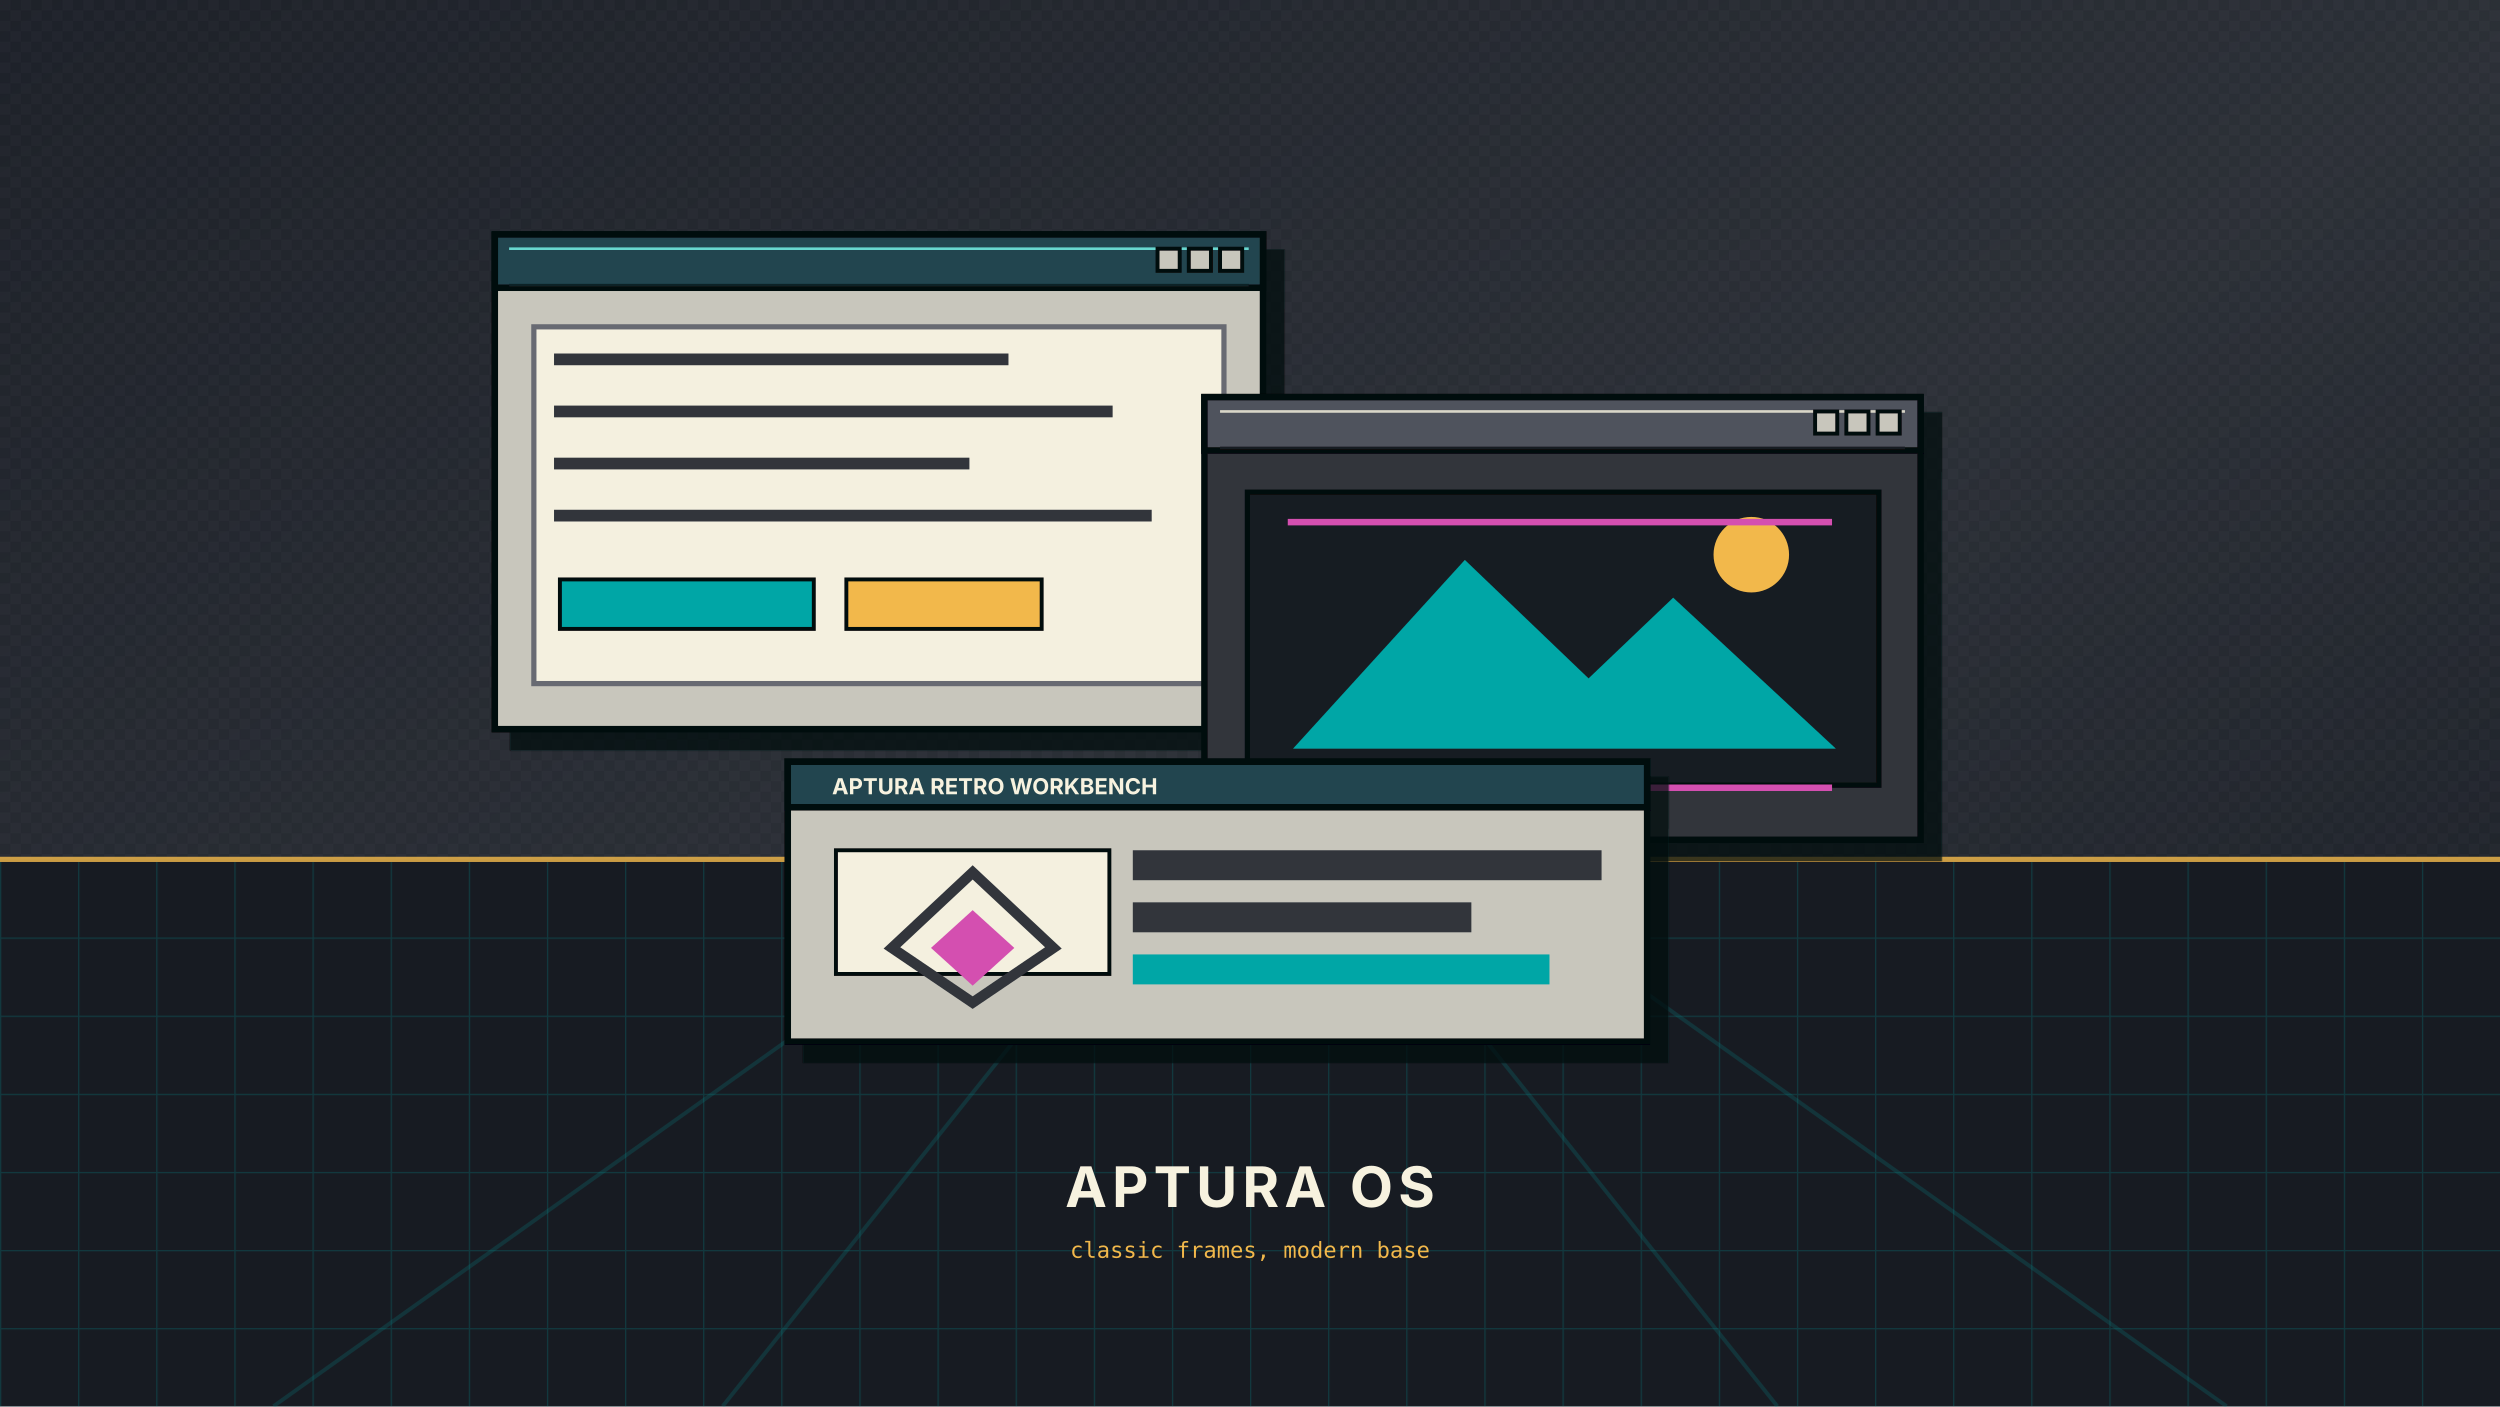
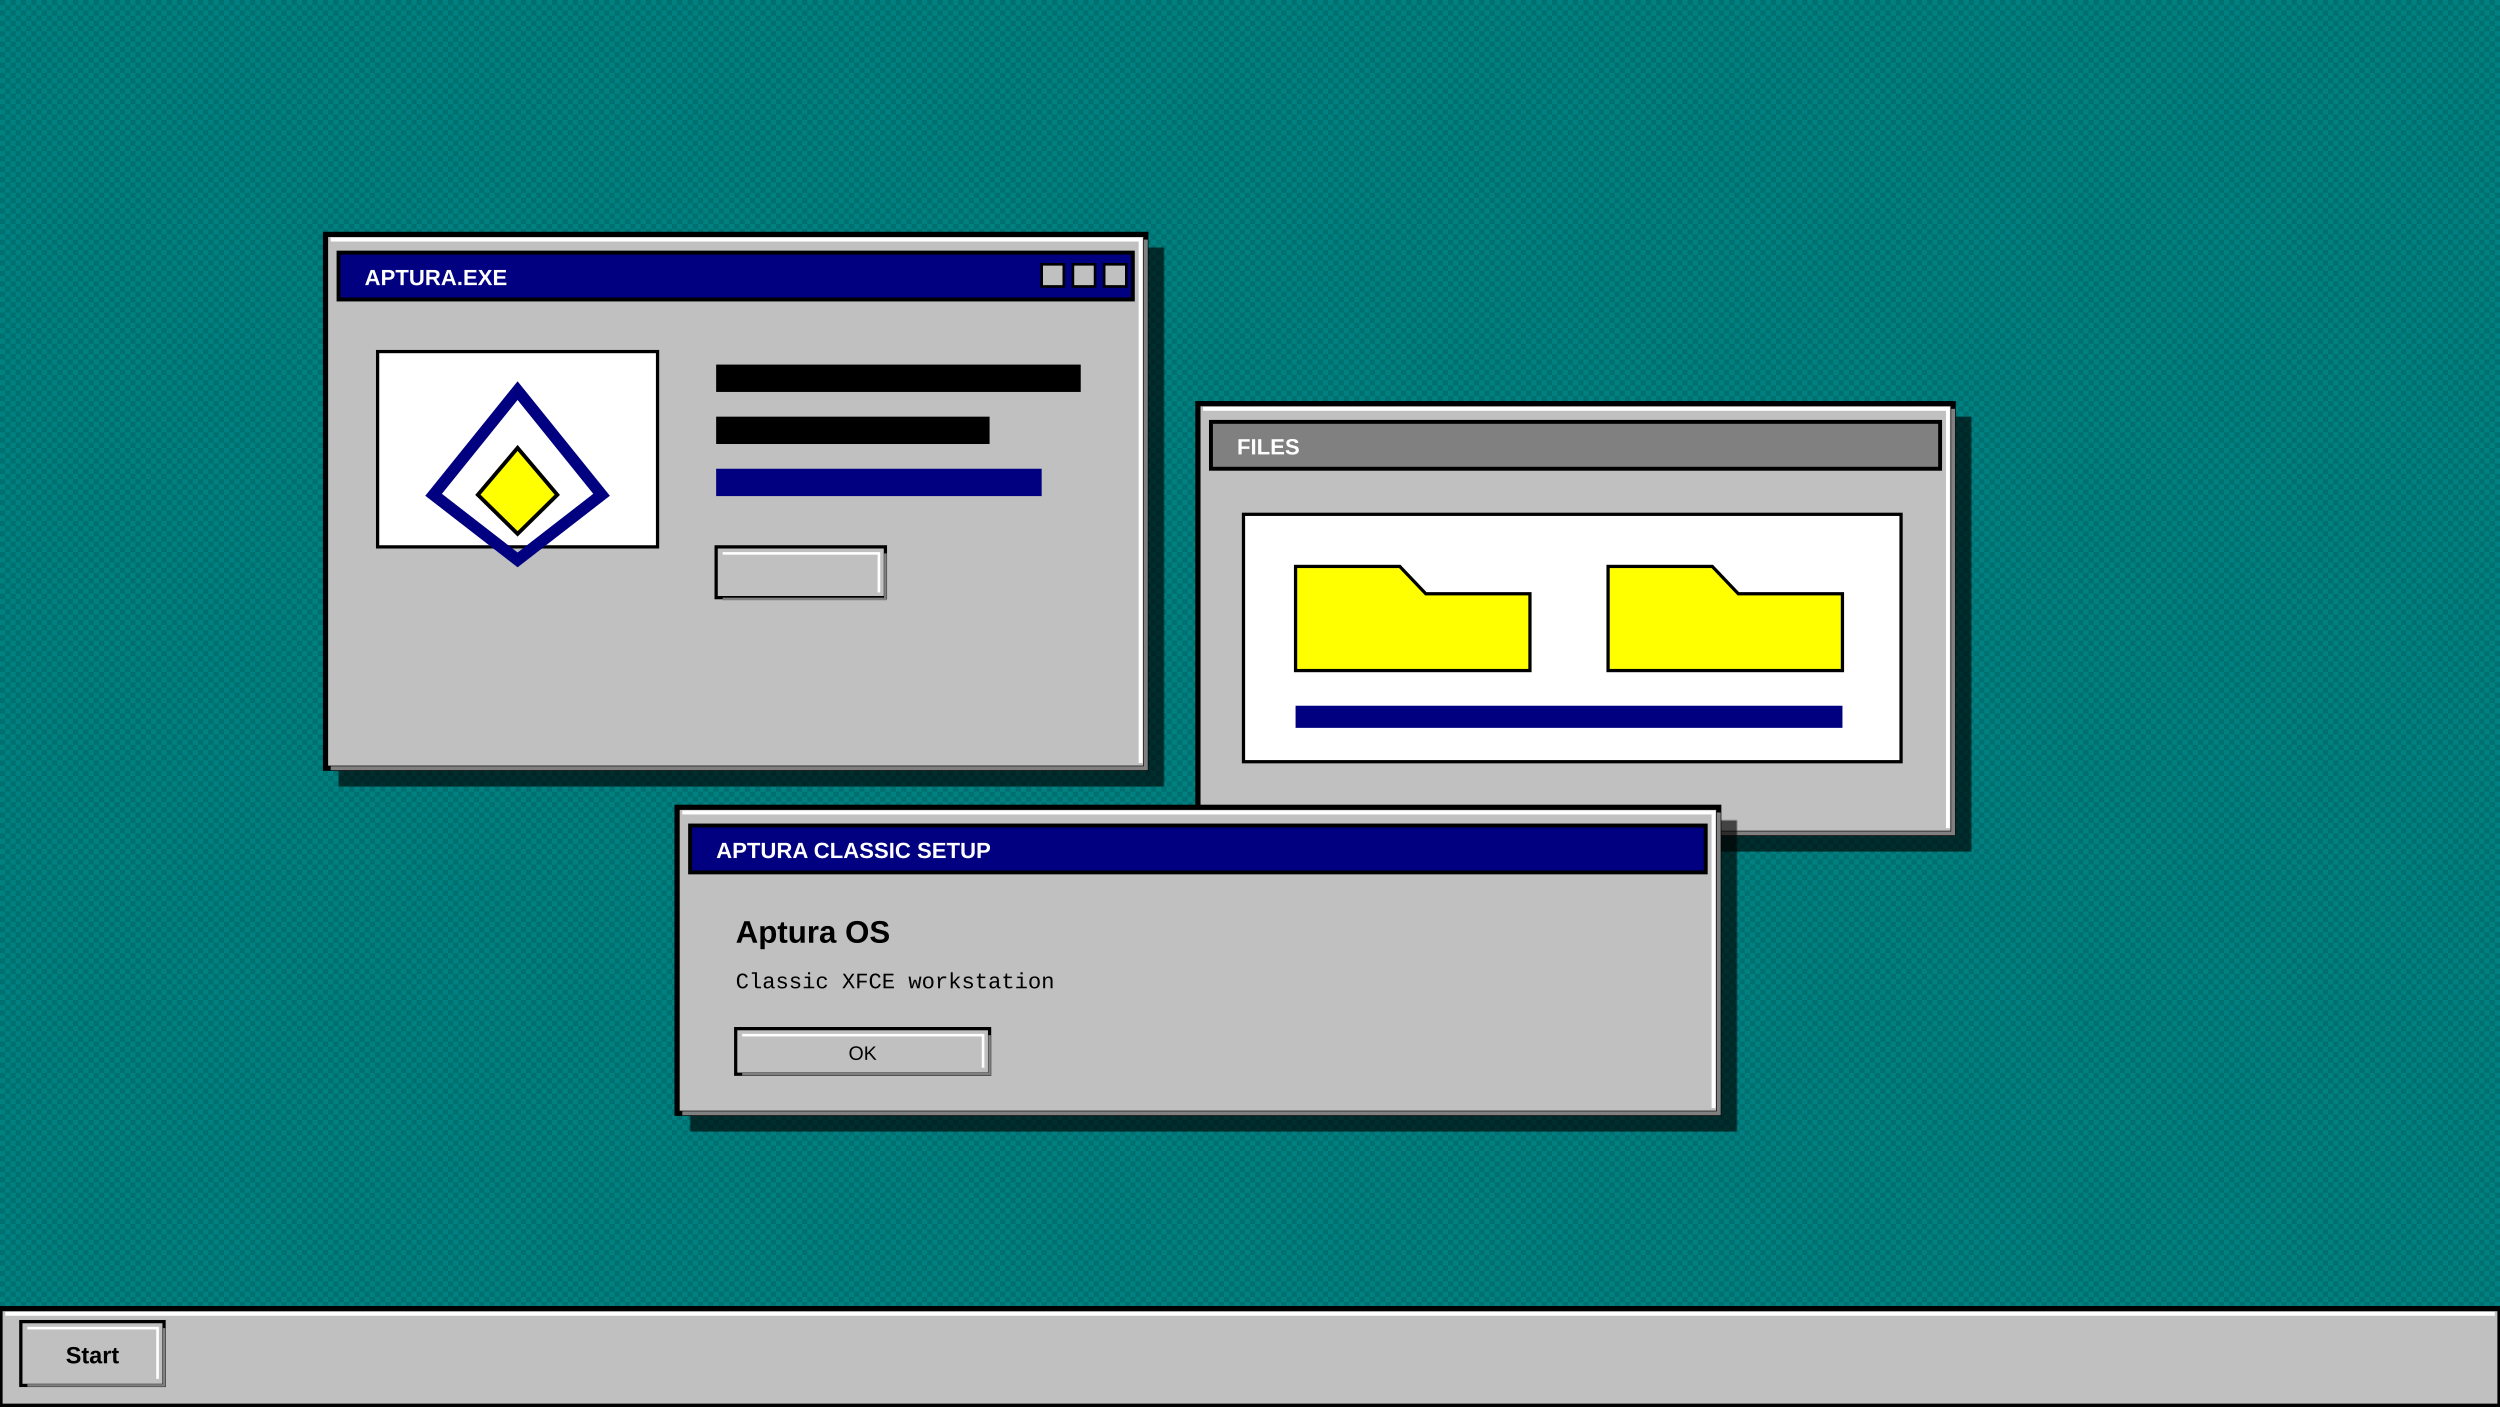
- <svg xmlns="http://www.w3.org/2000/svg" width="3840" height="2160" viewBox="0 0 3840 2160" role="img" aria-label="Aptura OS retro workbench wallpaper">
+ <svg xmlns="http://www.w3.org/2000/svg" width="3840" height="2160" viewBox="0 0 3840 2160" role="img" aria-label="Aptura OS classic desktop wallpaper">
  <defs>
-     <linearGradient id="screen" x1="0" y1="0" x2="1" y2="1">
-       <stop offset="0" stop-color="#1b1e26" />
-       <stop offset="0.52" stop-color="#30343b" />
-       <stop offset="1" stop-color="#141820" />
-     </linearGradient>
-     <pattern id="dither" width="32" height="32" patternUnits="userSpaceOnUse">
-       <rect width="32" height="32" fill="#242830" />
-       <rect width="16" height="16" fill="#2f333b" />
-       <rect x="16" y="16" width="16" height="16" fill="#2f333b" />
+     <pattern id="dither" width="16" height="16" patternUnits="userSpaceOnUse">
+       <rect width="16" height="16" fill="#008080" />
+       <rect width="8" height="8" fill="#007070" />
+       <rect x="8" y="8" width="8" height="8" fill="#007070" />
    </pattern>
-     <pattern id="grid" width="120" height="120" patternUnits="userSpaceOnUse">
-       <path d="M120 0H0V120" fill="none" stroke="#00a6a6" stroke-opacity="0.26" stroke-width="4" />
-     </pattern>
-     <filter id="hard-shadow" x="-20%" y="-20%" width="140%" height="140%">
-       <feDropShadow dx="28" dy="28" stdDeviation="0" flood-color="#05070a" flood-opacity="0.72" />
+     <filter id="hard-shadow" x="-10%" y="-10%" width="120%" height="120%">
+       <feDropShadow dx="24" dy="24" stdDeviation="0" flood-color="#000000" flood-opacity="0.65" />
    </filter>
  </defs>
-   <rect width="3840" height="2160" fill="url(#screen)" />
-   <rect width="3840" height="2160" fill="url(#dither)" opacity="0.34" />
-   <rect y="1320" width="3840" height="840" fill="#171b22" />
-   <g opacity="0.82">
-     <rect y="1320" width="3840" height="840" fill="url(#grid)" />
-     <path d="M0 1320H3840" stroke="#f2b84b" stroke-width="8" />
-     <path d="M420 2160L1600 1320M3420 2160L2240 1320M1110 2160L1780 1320M2730 2160L2060 1320" stroke="#00a6a6" stroke-opacity="0.22" stroke-width="6" />
+   <rect width="3840" height="2160" fill="url(#dither)" />
+   <g filter="url(#hard-shadow)">
+     <rect x="500" y="360" width="1260" height="820" fill="#c0c0c0" stroke="#000000" stroke-width="8" />
+     <path d="M508 368H1752V1172" fill="none" stroke="#ffffff" stroke-width="6" />
+     <path d="M1760 368V1180H508" fill="none" stroke="#808080" stroke-width="6" />
+     <rect x="520" y="388" width="1220" height="72" fill="#000080" stroke="#000000" stroke-width="6" />
+     <text x="560" y="438" fill="#ffffff" font-family="Arial, Helvetica, sans-serif" font-size="34" font-weight="700">APTURA.EXE</text>
+     <g fill="#c0c0c0" stroke="#000000" stroke-width="4">
+       <rect x="1600" y="406" width="34" height="34" />
+       <rect x="1648" y="406" width="34" height="34" />
+       <rect x="1696" y="406" width="34" height="34" />
+     </g>
+     <rect x="580" y="540" width="430" height="300" fill="#ffffff" stroke="#000000" stroke-width="5" />
+     <path d="M666 760L795 600L924 760L795 860Z" fill="none" stroke="#000080" stroke-width="18" />
+     <path d="M734 760L795 688L856 760L795 820Z" fill="#ffff00" stroke="#000000" stroke-width="6" />
+     <rect x="1100" y="560" width="560" height="42" fill="#000000" />
+     <rect x="1100" y="640" width="420" height="42" fill="#000000" />
+     <rect x="1100" y="720" width="500" height="42" fill="#000080" />
+     <rect x="1100" y="840" width="260" height="78" fill="#c0c0c0" stroke="#000000" stroke-width="5" />
+     <path d="M1110 850H1350V910" fill="none" stroke="#ffffff" stroke-width="4" />
+     <path d="M1360 850V920H1110" fill="none" stroke="#808080" stroke-width="4" />
  </g>
  <g filter="url(#hard-shadow)">
-     <rect x="760" y="360" width="1180" height="760" fill="#c8c6bc" stroke="#05070a" stroke-width="10" />
-     <rect x="760" y="360" width="1180" height="82" fill="#21454f" stroke="#05070a" stroke-width="10" />
-     <path d="M782 382H1918" stroke="#67d7cf" stroke-width="4" />
-     <path d="M782 438H1918" stroke="#0d2027" stroke-width="4" />
-     <g fill="#c8c6bc" stroke="#05070a" stroke-width="6">
-       <rect x="1778" y="382" width="34" height="34" />
-       <rect x="1826" y="382" width="34" height="34" />
-       <rect x="1874" y="382" width="34" height="34" />
+     <rect x="1840" y="620" width="1160" height="660" fill="#c0c0c0" stroke="#000000" stroke-width="8" />
+     <path d="M1848 628H2992V1272" fill="none" stroke="#ffffff" stroke-width="6" />
+     <path d="M3000 628V1280H1848" fill="none" stroke="#808080" stroke-width="6" />
+     <rect x="1860" y="648" width="1120" height="72" fill="#808080" stroke="#000000" stroke-width="6" />
+     <text x="1900" y="698" fill="#ffffff" font-family="Arial, Helvetica, sans-serif" font-size="34" font-weight="700">FILES</text>
+     <rect x="1910" y="790" width="1010" height="380" fill="#ffffff" stroke="#000000" stroke-width="5" />
+     <g fill="#ffff00" stroke="#000000" stroke-width="5">
+       <path d="M1990 870H2150L2190 912H2350V1030H1990Z" />
+       <path d="M2470 870H2630L2670 912H2830V1030H2470Z" />
    </g>
-     <rect x="820" y="502" width="1060" height="548" fill="#f4f0df" stroke="#686a72" stroke-width="8" />
-     <path d="M860 552H1540M860 632H1700M860 712H1480M860 792H1760" stroke="#30343b" stroke-width="18" stroke-linecap="square" />
-     <rect x="860" y="890" width="390" height="76" fill="#00a6a6" stroke="#05070a" stroke-width="6" />
-     <rect x="1300" y="890" width="300" height="76" fill="#f2b84b" stroke="#05070a" stroke-width="6" />
+     <rect x="1990" y="1084" width="840" height="34" fill="#000080" />
  </g>
  <g filter="url(#hard-shadow)">
-     <rect x="1850" y="610" width="1100" height="680" fill="#30343b" stroke="#05070a" stroke-width="10" />
-     <rect x="1850" y="610" width="1100" height="82" fill="#4f535d" stroke="#05070a" stroke-width="10" />
-     <path d="M1874 632H2926" stroke="#d9d6c8" stroke-width="4" />
-     <path d="M1874 688H2926" stroke="#171b22" stroke-width="4" />
-     <g fill="#c8c6bc" stroke="#05070a" stroke-width="6">
-       <rect x="2788" y="632" width="34" height="34" />
-       <rect x="2836" y="632" width="34" height="34" />
-       <rect x="2884" y="632" width="34" height="34" />
-     </g>
-     <rect x="1916" y="756" width="970" height="450" fill="#171b22" stroke="#05070a" stroke-width="8" />
-     <path d="M1986 1150L2250 860L2440 1042L2570 918L2820 1150Z" fill="#00a6a6" />
-     <circle cx="2690" cy="852" r="58" fill="#f2b84b" />
-     <path d="M1978 802H2814M1978 1210H2814" stroke="#d44fb0" stroke-width="10" />
+     <rect x="1040" y="1240" width="1600" height="470" fill="#c0c0c0" stroke="#000000" stroke-width="8" />
+     <path d="M1048 1248H2632V1702" fill="none" stroke="#ffffff" stroke-width="6" />
+     <path d="M2640 1248V1710H1048" fill="none" stroke="#808080" stroke-width="6" />
+     <rect x="1060" y="1268" width="1560" height="72" fill="#000080" stroke="#000000" stroke-width="6" />
+     <text x="1100" y="1318" fill="#ffffff" font-family="Arial, Helvetica, sans-serif" font-size="34" font-weight="700">APTURA CLASSIC SETUP</text>
+     <text x="1130" y="1448" fill="#000000" font-family="Arial, Helvetica, sans-serif" font-size="48" font-weight="700">Aptura OS</text>
+     <text x="1130" y="1518" fill="#000000" font-family="Courier New, monospace" font-size="34">Classic XFCE workstation</text>
+     <rect x="1130" y="1580" width="390" height="70" fill="#c0c0c0" stroke="#000000" stroke-width="5" />
+     <path d="M1140 1590H1510V1640" fill="none" stroke="#ffffff" stroke-width="4" />
+     <path d="M1520 1590V1650H1140" fill="none" stroke="#808080" stroke-width="4" />
+     <text x="1325" y="1628" text-anchor="middle" fill="#000000" font-family="Arial, Helvetica, sans-serif" font-size="30">OK</text>
  </g>
-   <g filter="url(#hard-shadow)">
-     <rect x="1210" y="1170" width="1320" height="430" fill="#c8c6bc" stroke="#05070a" stroke-width="10" />
-     <rect x="1210" y="1170" width="1320" height="70" fill="#21454f" stroke="#05070a" stroke-width="10" />
-     <text x="1278" y="1220" fill="#f7f2df" font-family="Cantarell, Inter, sans-serif" font-size="34" font-weight="700">APTURA RETRO WORKBENCH</text>
-     <rect x="1284" y="1306" width="420" height="190" fill="#f4f0df" stroke="#05070a" stroke-width="6" />
-     <rect x="1740" y="1306" width="720" height="46" fill="#30343b" />
-     <rect x="1740" y="1386" width="520" height="46" fill="#30343b" />
-     <rect x="1740" y="1466" width="640" height="46" fill="#00a6a6" />
-     <path d="M1370 1456L1494 1340L1618 1456L1494 1540Z" fill="none" stroke="#30343b" stroke-width="16" />
-     <path d="M1430 1456L1494 1398L1558 1456L1494 1514Z" fill="#d44fb0" />
-   </g>
-   <text x="1920" y="1854" text-anchor="middle" fill="#f7f2df" font-family="Cantarell, Inter, sans-serif" font-size="86" font-weight="700" letter-spacing="8">APTURA OS</text>
-   <text x="1920" y="1932" text-anchor="middle" fill="#f2b84b" font-family="Adwaita Mono, monospace" font-size="34">classic frames, modern base</text>
+   <rect y="2010" width="3840" height="150" fill="#c0c0c0" stroke="#000000" stroke-width="8" />
+   <path d="M8 2018H3832" stroke="#ffffff" stroke-width="6" />
+   <rect x="32" y="2030" width="220" height="98" fill="#c0c0c0" stroke="#000000" stroke-width="5" />
+   <path d="M42 2040H242V2118" fill="none" stroke="#ffffff" stroke-width="4" />
+   <path d="M252 2040V2128H42" fill="none" stroke="#808080" stroke-width="4" />
+   <text x="142" y="2094" text-anchor="middle" fill="#000000" font-family="Arial, Helvetica, sans-serif" font-size="36" font-weight="700">Start</text>
</svg>
